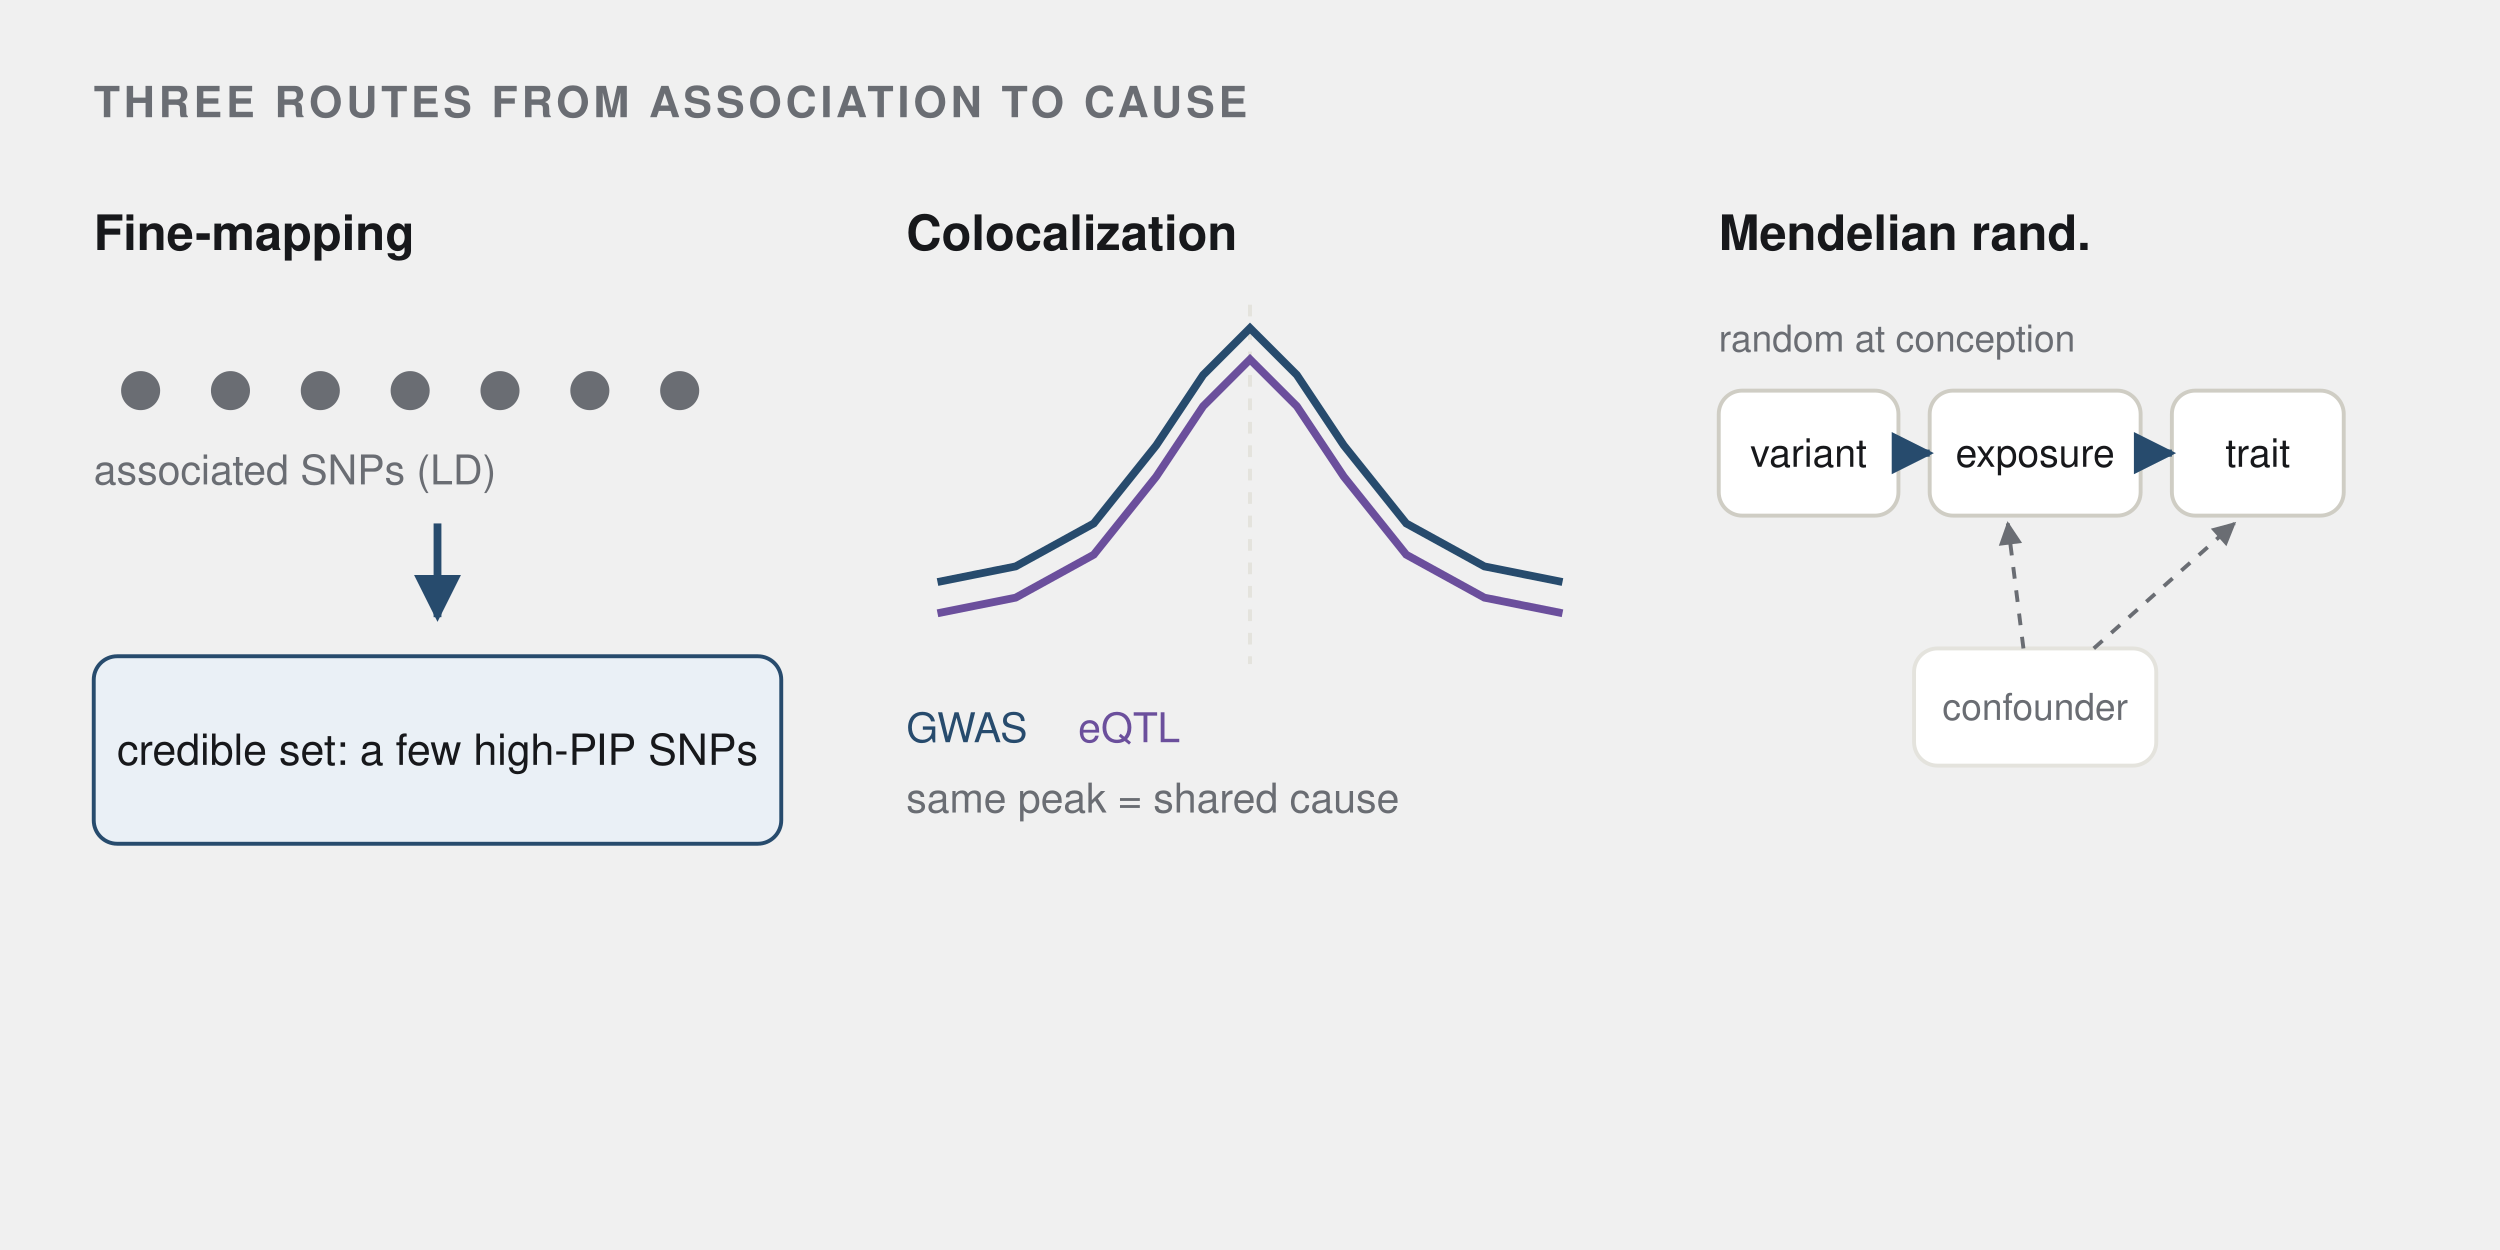
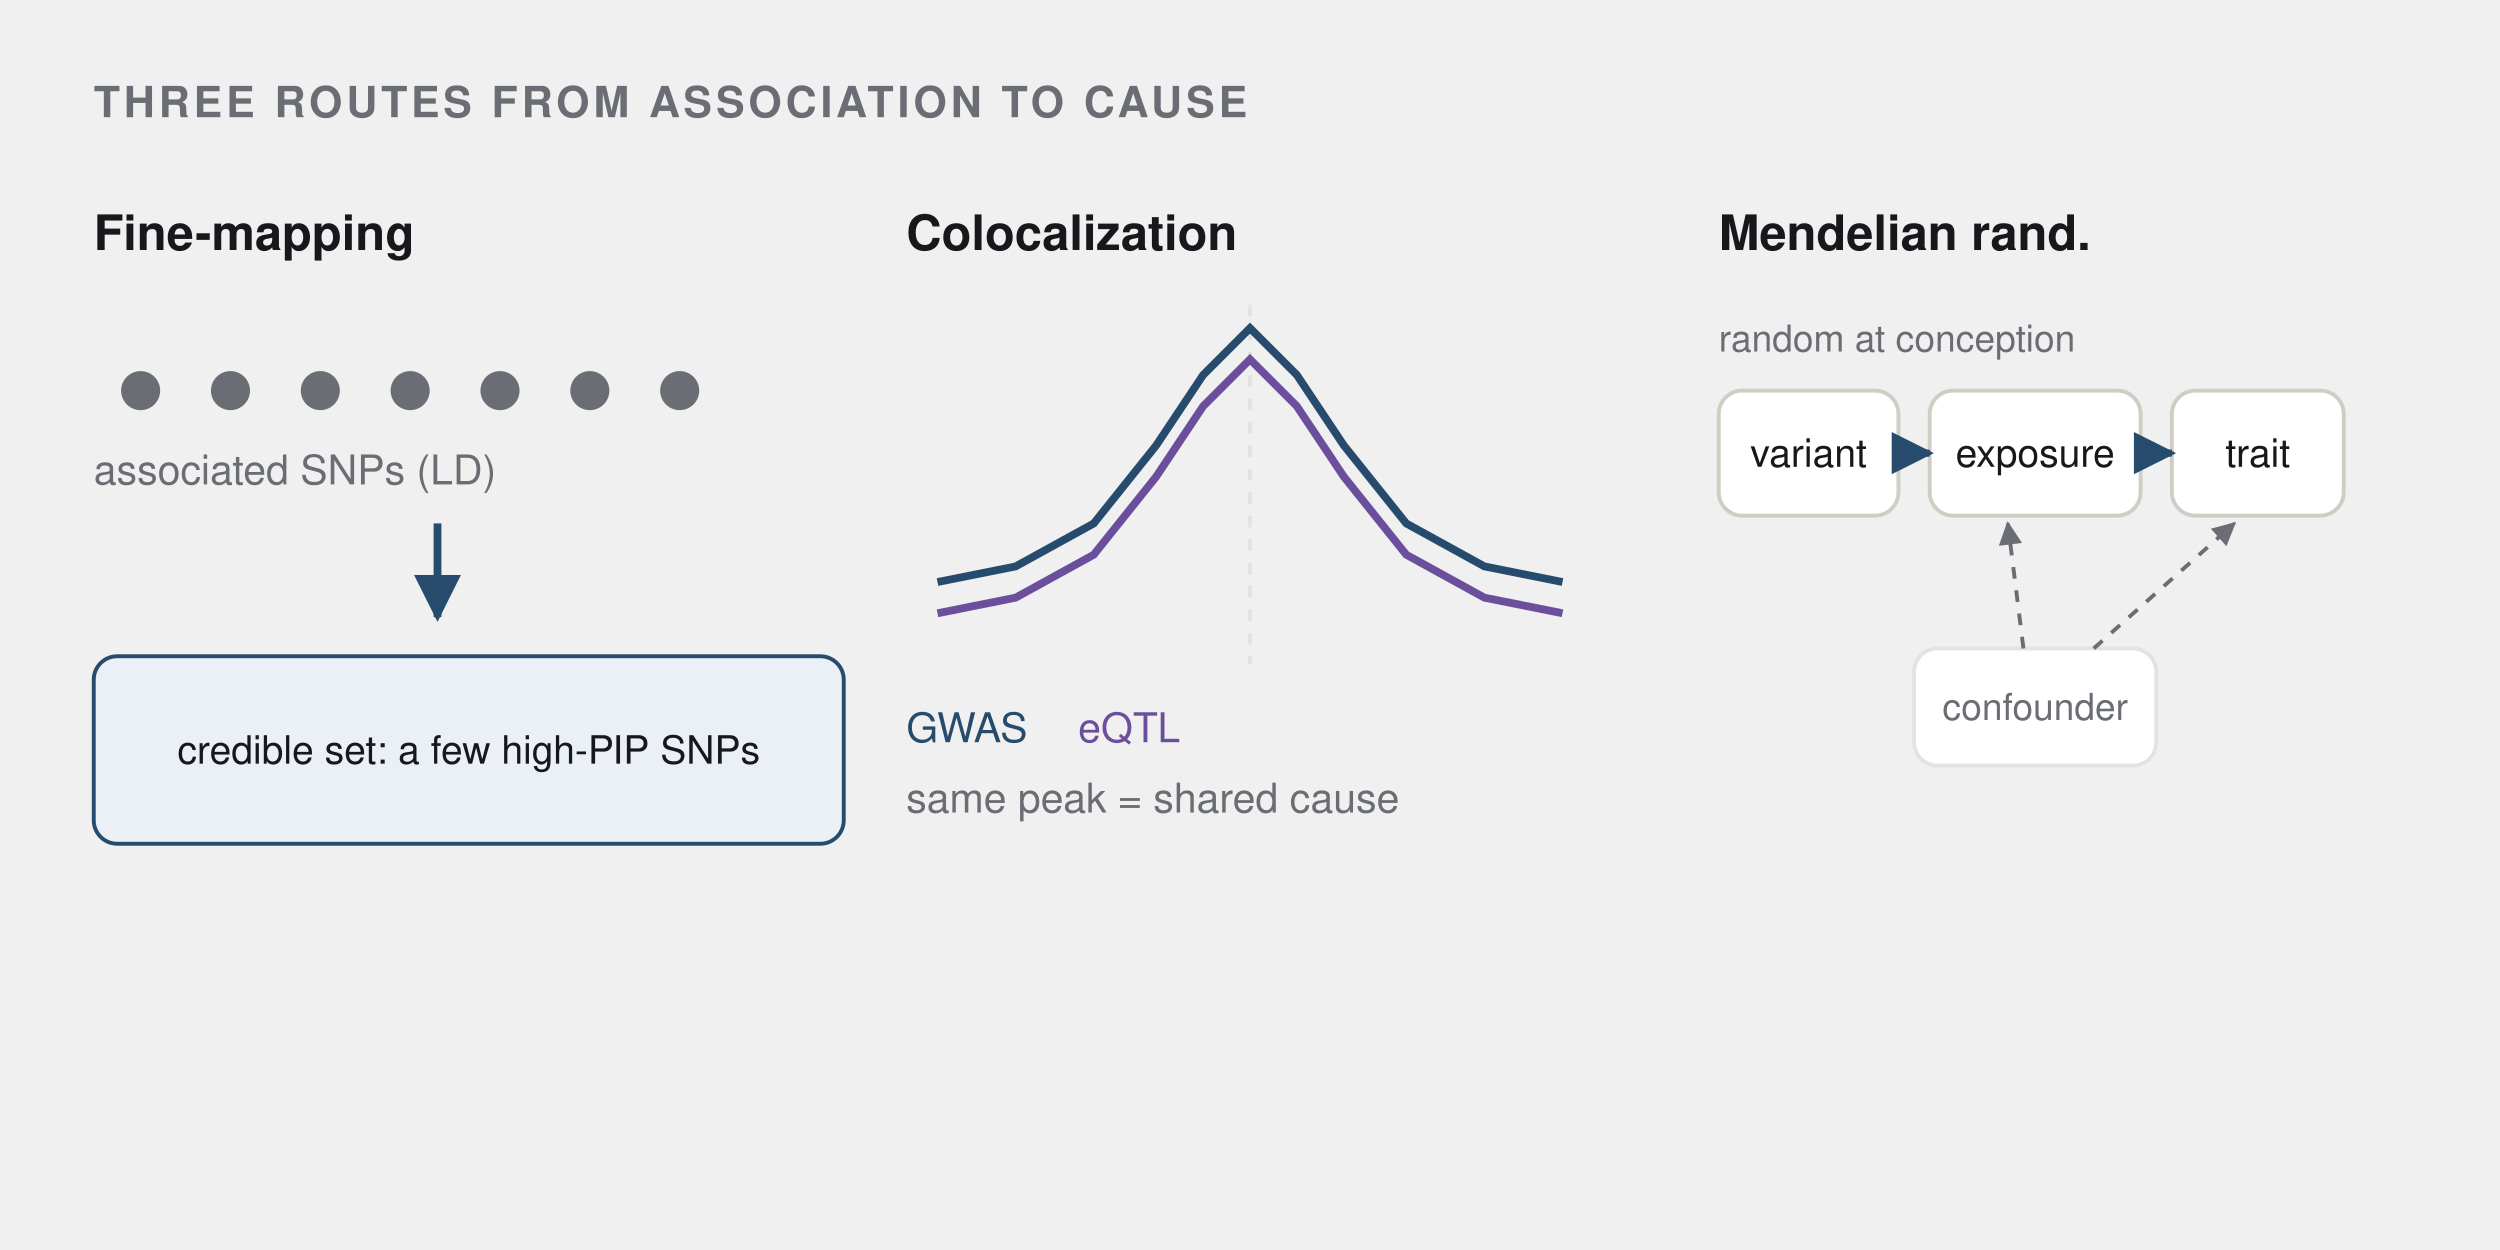
<svg xmlns="http://www.w3.org/2000/svg" viewBox="0 0 640 320" font-family="-apple-system, BlinkMacSystemFont, 'Segoe UI', Helvetica, Arial, sans-serif" role="img" aria-label="Fine-mapping narrows variants, colocalization ties them to a gene, and Mendelian randomization uses inheritance as an instrument.">
  <defs>
    <marker id="atc-arw" viewBox="0 0 10 10" refX="9" refY="5" markerWidth="6" markerHeight="6" orient="auto-start-reverse">
      <path d="M 0 0 L 10 5 L 0 10 z" fill="#274b6d" />
    </marker>
  </defs>
  <defs>
    <marker id="atc-mut" viewBox="0 0 10 10" refX="9" refY="5" markerWidth="6" markerHeight="6" orient="auto-start-reverse">
      <path d="M 0 0 L 10 5 L 0 10 z" fill="#6a6d73" />
    </marker>
  </defs>
  <text x="24.0" y="30.0" font-size="11" font-weight="700" fill="#6a6d73" letter-spacing="1">THREE ROUTES FROM ASSOCIATION TO CAUSE</text>
  <text x="24" y="64" font-family="-apple-system, BlinkMacSystemFont, 'Segoe UI', Helvetica, Arial, sans-serif" font-size="12.5" fill="#17181b" font-weight="600">Fine-mapping</text>
  <text x="232" y="64" font-family="-apple-system, BlinkMacSystemFont, 'Segoe UI', Helvetica, Arial, sans-serif" font-size="12.5" fill="#17181b" font-weight="600">Colocalization</text>
  <text x="440" y="64" font-family="-apple-system, BlinkMacSystemFont, 'Segoe UI', Helvetica, Arial, sans-serif" font-size="12.5" fill="#17181b" font-weight="600">Mendelian rand.</text>
  <circle cx="36" cy="100" r="5" fill="#6a6d73" />
  <circle cx="59" cy="100" r="5" fill="#6a6d73" />
  <circle cx="82" cy="100" r="5" fill="#6a6d73" />
  <circle cx="105" cy="100" r="5" fill="#6a6d73" />
  <circle cx="128" cy="100" r="5" fill="#6a6d73" />
  <circle cx="151" cy="100" r="5" fill="#6a6d73" />
  <circle cx="174" cy="100" r="5" fill="#6a6d73" />
  <text x="24" y="124" font-family="-apple-system, BlinkMacSystemFont, 'Segoe UI', Helvetica, Arial, sans-serif" font-size="10.5" fill="#6a6d73">associated SNPs (LD)</text>
  <line x1="112" y1="134" x2="112" y2="158" stroke="#274b6d" stroke-width="2" marker-end="url(#atc-arw)" />
-   <rect x="24.0" y="168.0" width="176.0" height="48.0" rx="6" fill="#eaf0f6" stroke="#274b6d" />
-   <text x="112.0" y="195.8" font-size="11" font-weight="400" text-anchor="middle" fill="#17181b">credible set: a few high-PIP SNPs</text>
+   <rect x="24.0" y="168.0" width="192.0" height="48.0" rx="6" fill="#eaf0f6" stroke="#274b6d" />
+   <text x="120.0" y="195.5" font-size="10" font-weight="400" text-anchor="middle" fill="#17181b">credible set: a few high-PIP SNPs</text>
  <line x1="320" y1="78" x2="320" y2="170" stroke="#e4e3dd" stroke-width="1" stroke-dasharray="3 3" />
  <polyline points="240,149 260,145 280,134 296,114 308,96 320,84 332,96 344,114 360,134 380,145 400,149" fill="none" stroke="#274b6d" stroke-width="2" />
  <polyline points="240,157 260,153 280,142 296,122 308,104 320,92 332,104 344,122 360,142 380,153 400,157" fill="none" stroke="#6b4f9c" stroke-width="2" />
  <text x="232" y="190" font-family="-apple-system, BlinkMacSystemFont, 'Segoe UI', Helvetica, Arial, sans-serif" font-size="10.5" fill="#274b6d">GWAS</text>
  <text x="276" y="190" font-family="-apple-system, BlinkMacSystemFont, 'Segoe UI', Helvetica, Arial, sans-serif" font-size="10.5" fill="#6b4f9c">eQTL</text>
  <text x="232" y="208" font-family="-apple-system, BlinkMacSystemFont, 'Segoe UI', Helvetica, Arial, sans-serif" font-size="10.5" fill="#6a6d73">same peak = shared cause</text>
  <rect x="440.0" y="100.0" width="46.0" height="32.0" rx="6" fill="#ffffff" stroke="#cfcdc4" />
  <text x="463.0" y="119.5" font-size="10" font-weight="400" text-anchor="middle" fill="#17181b">variant</text>
  <rect x="494.0" y="100.0" width="54.0" height="32.0" rx="6" fill="#ffffff" stroke="#cfcdc4" />
  <text x="521.0" y="119.5" font-size="10" font-weight="400" text-anchor="middle" fill="#17181b">exposure</text>
  <rect x="556.0" y="100.0" width="44.0" height="32.0" rx="6" fill="#ffffff" stroke="#cfcdc4" />
  <text x="578.0" y="119.5" font-size="10" font-weight="400" text-anchor="middle" fill="#17181b">trait</text>
  <line x1="486" y1="116" x2="494" y2="116" stroke="#274b6d" stroke-width="1.8" marker-end="url(#atc-arw)" />
  <line x1="548" y1="116" x2="556" y2="116" stroke="#274b6d" stroke-width="1.8" marker-end="url(#atc-arw)" />
  <rect x="490.0" y="166.0" width="62.0" height="30.0" rx="6" fill="#ffffff" stroke="#e4e3dd" />
  <text x="521.0" y="184.3" font-size="9.5" font-weight="400" text-anchor="middle" fill="#6a6d73">confounder</text>
  <line x1="518" y1="166" x2="514" y2="134" stroke="#6a6d73" stroke-width="1" stroke-dasharray="3 3" marker-end="url(#atc-mut)" />
  <line x1="536" y1="166" x2="572" y2="134" stroke="#6a6d73" stroke-width="1" stroke-dasharray="3 3" marker-end="url(#atc-mut)" />
  <text x="440" y="90" font-family="-apple-system, BlinkMacSystemFont, 'Segoe UI', Helvetica, Arial, sans-serif" font-size="9.5" fill="#6a6d73">random at conception</text>
</svg>
